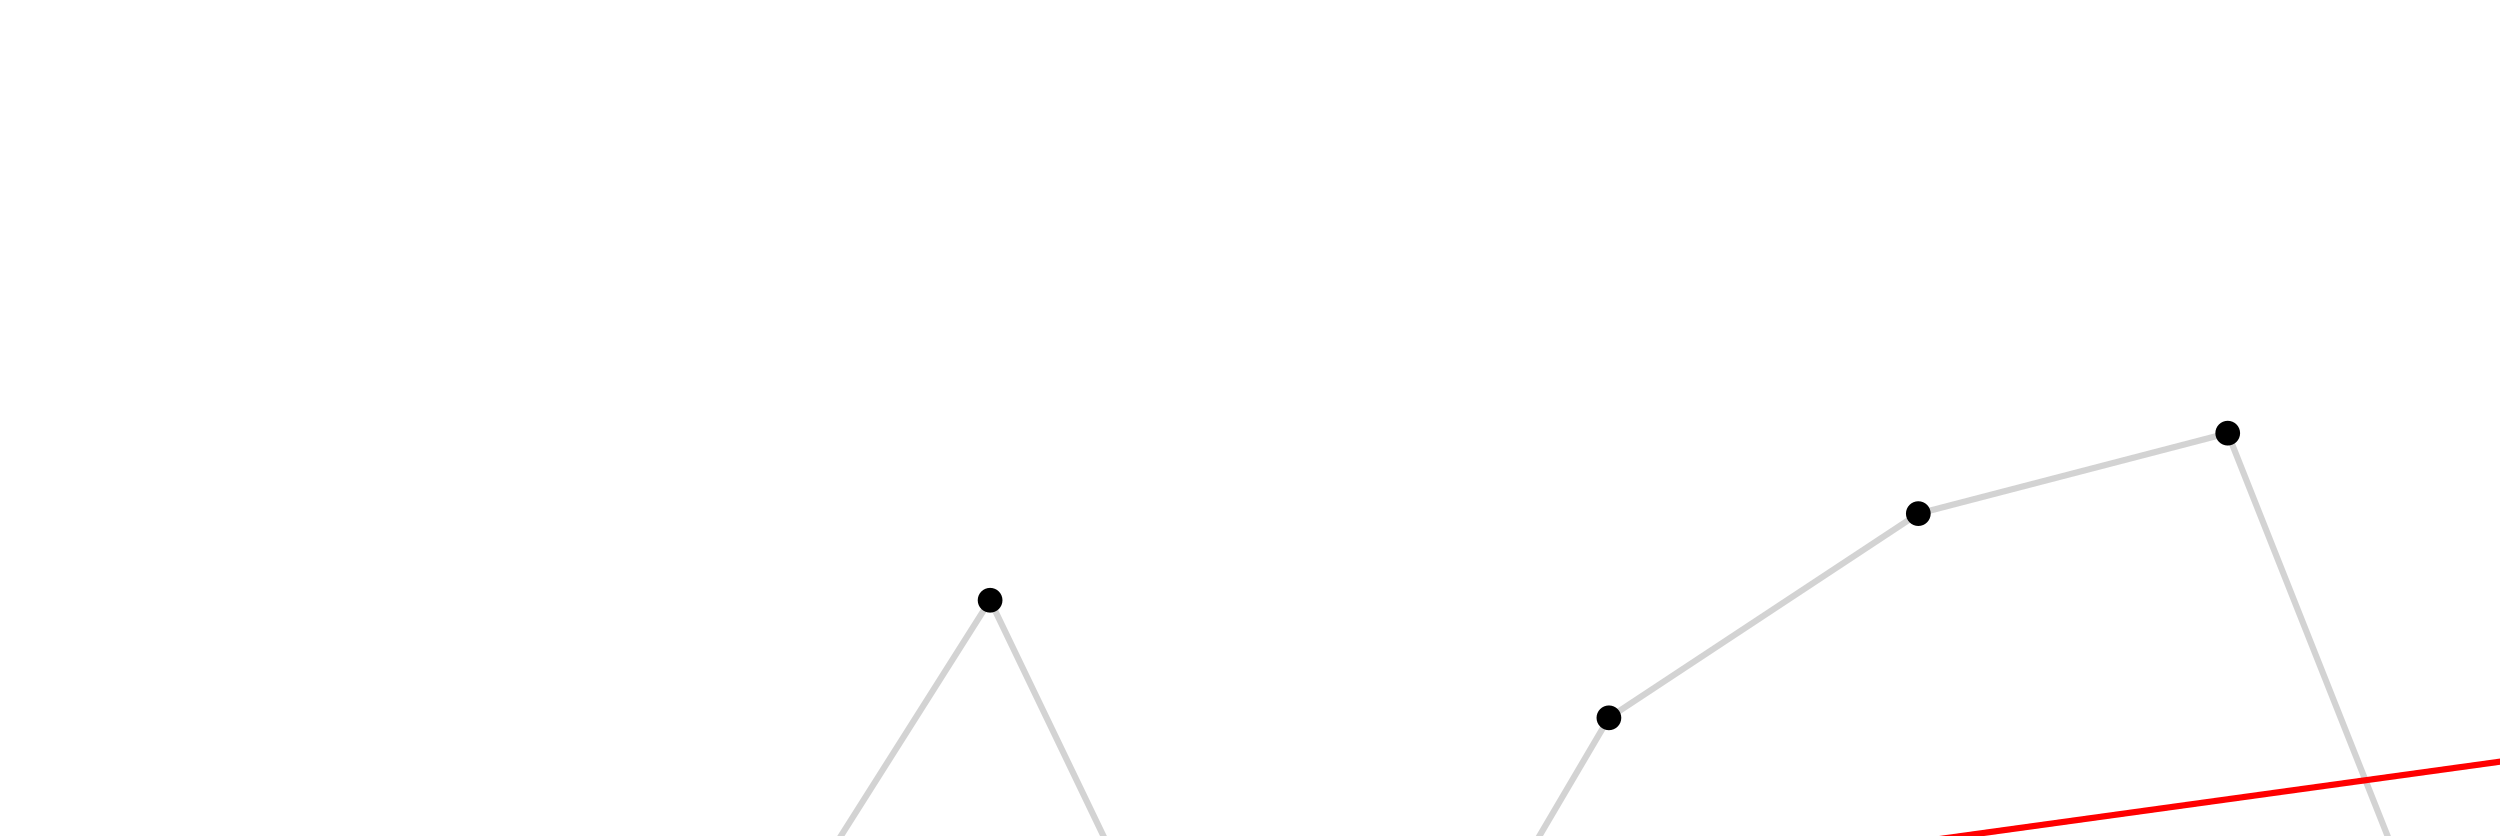
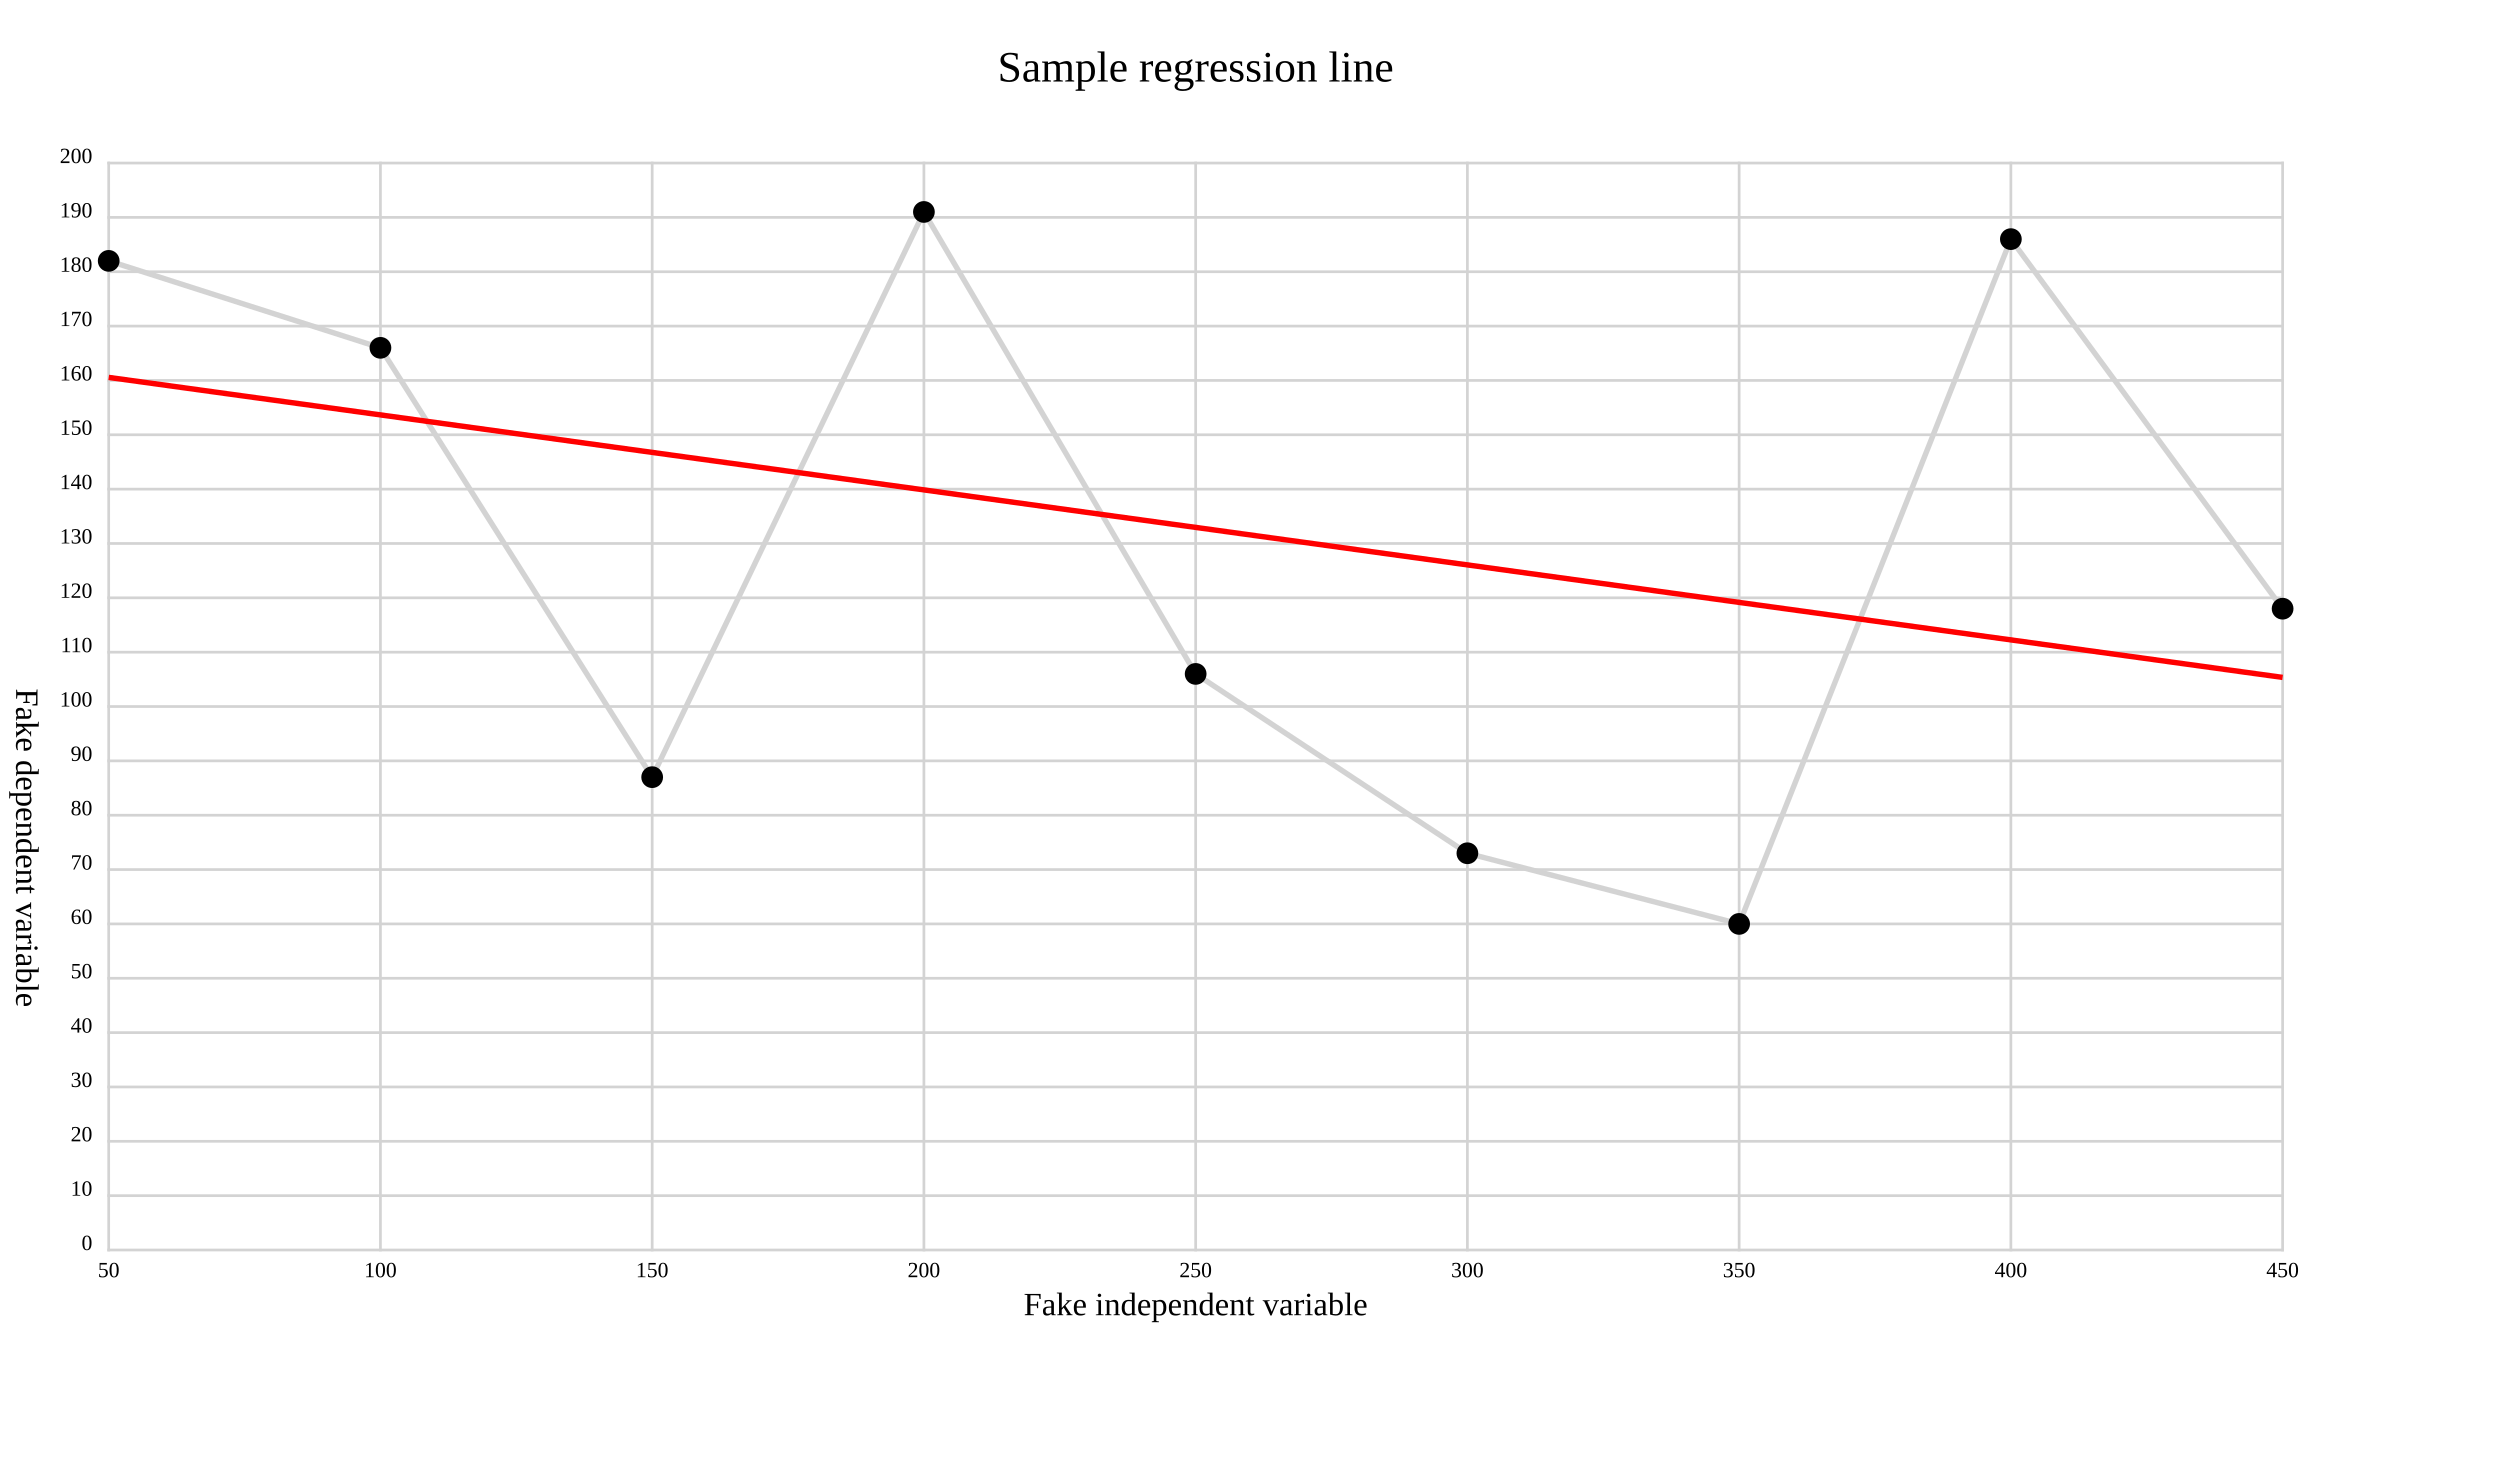
- <svg xmlns="http://www.w3.org/2000/svg">
-   <g transform="translate(10, 10)">
+ <svg xmlns="http://www.w3.org/2000/svg" viewBox="30 -230 460 270">
+   <line x1="50" y1="0" x2="50" y2="-200" stroke="lightgray" stroke-width="0.5" stroke-linecap="square" />
+   <text x="50" y="5" font-size="4" text-anchor="middle">50</text>
+   <line x1="100" y1="0" x2="100" y2="-200" stroke="lightgray" stroke-width="0.5" stroke-linecap="square" />
+   <text x="100" y="5" font-size="4" text-anchor="middle">100</text>
+   <line x1="150" y1="0" x2="150" y2="-200" stroke="lightgray" stroke-width="0.5" stroke-linecap="square" />
+   <text x="150" y="5" font-size="4" text-anchor="middle">150</text>
+   <line x1="200" y1="0" x2="200" y2="-200" stroke="lightgray" stroke-width="0.5" stroke-linecap="square" />
+   <text x="200" y="5" font-size="4" text-anchor="middle">200</text>
+   <line x1="250" y1="0" x2="250" y2="-200" stroke="lightgray" stroke-width="0.5" stroke-linecap="square" />
+   <text x="250" y="5" font-size="4" text-anchor="middle">250</text>
+   <line x1="300" y1="0" x2="300" y2="-200" stroke="lightgray" stroke-width="0.5" stroke-linecap="square" />
+   <text x="300" y="5" font-size="4" text-anchor="middle">300</text>
+   <line x1="350" y1="0" x2="350" y2="-200" stroke="lightgray" stroke-width="0.5" stroke-linecap="square" />
+   <text x="350" y="5" font-size="4" text-anchor="middle">350</text>
+   <line x1="400" y1="0" x2="400" y2="-200" stroke="lightgray" stroke-width="0.5" stroke-linecap="square" />
+   <text x="400" y="5" font-size="4" text-anchor="middle">400</text>
+   <line x1="450" y1="0" x2="450" y2="-200" stroke="lightgray" stroke-width="0.5" stroke-linecap="square" />
+   <text x="450" y="5" font-size="4" text-anchor="middle">450</text>
+   <line x1="50" y1="0" x2="450" y2="0" stroke="lightgray" stroke-width="0.5" stroke-linecap="square" />
+   <text x="47" y="0" text-anchor="end" alignment-baseline="central" font-size="4">0</text>
+   <line x1="50" y1="-10" x2="450" y2="-10" stroke="lightgray" stroke-width="0.5" stroke-linecap="square" />
+   <text x="47" y="-10" text-anchor="end" alignment-baseline="central" font-size="4">10</text>
+   <line x1="50" y1="-20" x2="450" y2="-20" stroke="lightgray" stroke-width="0.5" stroke-linecap="square" />
+   <text x="47" y="-20" text-anchor="end" alignment-baseline="central" font-size="4">20</text>
+   <line x1="50" y1="-30" x2="450" y2="-30" stroke="lightgray" stroke-width="0.5" stroke-linecap="square" />
+   <text x="47" y="-30" text-anchor="end" alignment-baseline="central" font-size="4">30</text>
+   <line x1="50" y1="-40" x2="450" y2="-40" stroke="lightgray" stroke-width="0.5" stroke-linecap="square" />
+   <text x="47" y="-40" text-anchor="end" alignment-baseline="central" font-size="4">40</text>
+   <line x1="50" y1="-50" x2="450" y2="-50" stroke="lightgray" stroke-width="0.5" stroke-linecap="square" />
+   <text x="47" y="-50" text-anchor="end" alignment-baseline="central" font-size="4">50</text>
+   <line x1="50" y1="-60" x2="450" y2="-60" stroke="lightgray" stroke-width="0.5" stroke-linecap="square" />
+   <text x="47" y="-60" text-anchor="end" alignment-baseline="central" font-size="4">60</text>
+   <line x1="50" y1="-70" x2="450" y2="-70" stroke="lightgray" stroke-width="0.5" stroke-linecap="square" />
+   <text x="47" y="-70" text-anchor="end" alignment-baseline="central" font-size="4">70</text>
+   <line x1="50" y1="-80" x2="450" y2="-80" stroke="lightgray" stroke-width="0.5" stroke-linecap="square" />
+   <text x="47" y="-80" text-anchor="end" alignment-baseline="central" font-size="4">80</text>
+   <line x1="50" y1="-90" x2="450" y2="-90" stroke="lightgray" stroke-width="0.5" stroke-linecap="square" />
+   <text x="47" y="-90" text-anchor="end" alignment-baseline="central" font-size="4">90</text>
+   <line x1="50" y1="-100" x2="450" y2="-100" stroke="lightgray" stroke-width="0.5" stroke-linecap="square" />
+   <text x="47" y="-100" text-anchor="end" alignment-baseline="central" font-size="4">100</text>
+   <line x1="50" y1="-110" x2="450" y2="-110" stroke="lightgray" stroke-width="0.5" stroke-linecap="square" />
+   <text x="47" y="-110" text-anchor="end" alignment-baseline="central" font-size="4">110</text>
+   <line x1="50" y1="-120" x2="450" y2="-120" stroke="lightgray" stroke-width="0.5" stroke-linecap="square" />
+   <text x="47" y="-120" text-anchor="end" alignment-baseline="central" font-size="4">120</text>
+   <line x1="50" y1="-130" x2="450" y2="-130" stroke="lightgray" stroke-width="0.5" stroke-linecap="square" />
+   <text x="47" y="-130" text-anchor="end" alignment-baseline="central" font-size="4">130</text>
+   <line x1="50" y1="-140" x2="450" y2="-140" stroke="lightgray" stroke-width="0.5" stroke-linecap="square" />
+   <text x="47" y="-140" text-anchor="end" alignment-baseline="central" font-size="4">140</text>
+   <line x1="50" y1="-150" x2="450" y2="-150" stroke="lightgray" stroke-width="0.5" stroke-linecap="square" />
+   <text x="47" y="-150" text-anchor="end" alignment-baseline="central" font-size="4">150</text>
+   <line x1="50" y1="-160" x2="450" y2="-160" stroke="lightgray" stroke-width="0.5" stroke-linecap="square" />
+   <text x="47" y="-160" text-anchor="end" alignment-baseline="central" font-size="4">160</text>
+   <line x1="50" y1="-170" x2="450" y2="-170" stroke="lightgray" stroke-width="0.5" stroke-linecap="square" />
+   <text x="47" y="-170" text-anchor="end" alignment-baseline="central" font-size="4">170</text>
+   <line x1="50" y1="-180" x2="450" y2="-180" stroke="lightgray" stroke-width="0.5" stroke-linecap="square" />
+   <text x="47" y="-180" text-anchor="end" alignment-baseline="central" font-size="4">180</text>
+   <line x1="50" y1="-190" x2="450" y2="-190" stroke="lightgray" stroke-width="0.5" stroke-linecap="square" />
+   <text x="47" y="-190" text-anchor="end" alignment-baseline="central" font-size="4">190</text>
+   <line x1="50" y1="-200" x2="450" y2="-200" stroke="lightgray" stroke-width="0.5" stroke-linecap="square" />
+   <text x="47" y="-200" text-anchor="end" alignment-baseline="central" font-size="4">200</text>
+   <text x="250" y="12" font-size="6" text-anchor="middle">Fake independent variable</text>
+   <text x="35" y="-100" text-anchor="middle" writing-mode="tb" font-size="6">Fake
+                 dependent variable</text>
+   <text x="250" y="-215" text-anchor="middle" font-size="8">Sample regression line</text>
+   <g>
    <g>
      <style> .regression {stroke: red; stroke-width: 1;} </style>
-       <polyline stroke="lightgray" stroke-width="1" fill="none" points="50,182 100,166 150,87 200,191 250,106 300,73 350,60 400,186 450,118" />
-       <circle cx="50" cy="182" r="2" color="lightgray" />
-       <circle cx="100" cy="166" r="2" color="lightgray" />
-       <circle cx="150" cy="87" r="2" color="lightgray" />
-       <circle cx="200" cy="191" r="2" color="lightgray" />
-       <circle cx="250" cy="106" r="2" color="lightgray" />
-       <circle cx="300" cy="73" r="2" color="lightgray" />
-       <circle cx="350" cy="60" r="2" color="lightgray" />
-       <circle cx="400" cy="186" r="2" color="lightgray" />
-       <circle cx="450" cy="118" r="2" color="lightgray" />
-       <line x1="50" y1="160.556" x2="450" y2="105.356" class="regression" />
+       <polyline stroke="lightgray" stroke-width="1" fill="none" points="50,-182 100,-166 150,-87 200,-191 250,-106 300,-73 350,-60 400,-186 450,-118" />
+       <circle cx="50" cy="-182" r="2" color="lightgray" />
+       <circle cx="100" cy="-166" r="2" color="lightgray" />
+       <circle cx="150" cy="-87" r="2" color="lightgray" />
+       <circle cx="200" cy="-191" r="2" color="lightgray" />
+       <circle cx="250" cy="-106" r="2" color="lightgray" />
+       <circle cx="300" cy="-73" r="2" color="lightgray" />
+       <circle cx="350" cy="-60" r="2" color="lightgray" />
+       <circle cx="400" cy="-186" r="2" color="lightgray" />
+       <circle cx="450" cy="-118" r="2" color="lightgray" />
+       <line x1="50" y1="-160.556" x2="450" y2="-105.356" class="regression" />
    </g>
  </g>
</svg>
